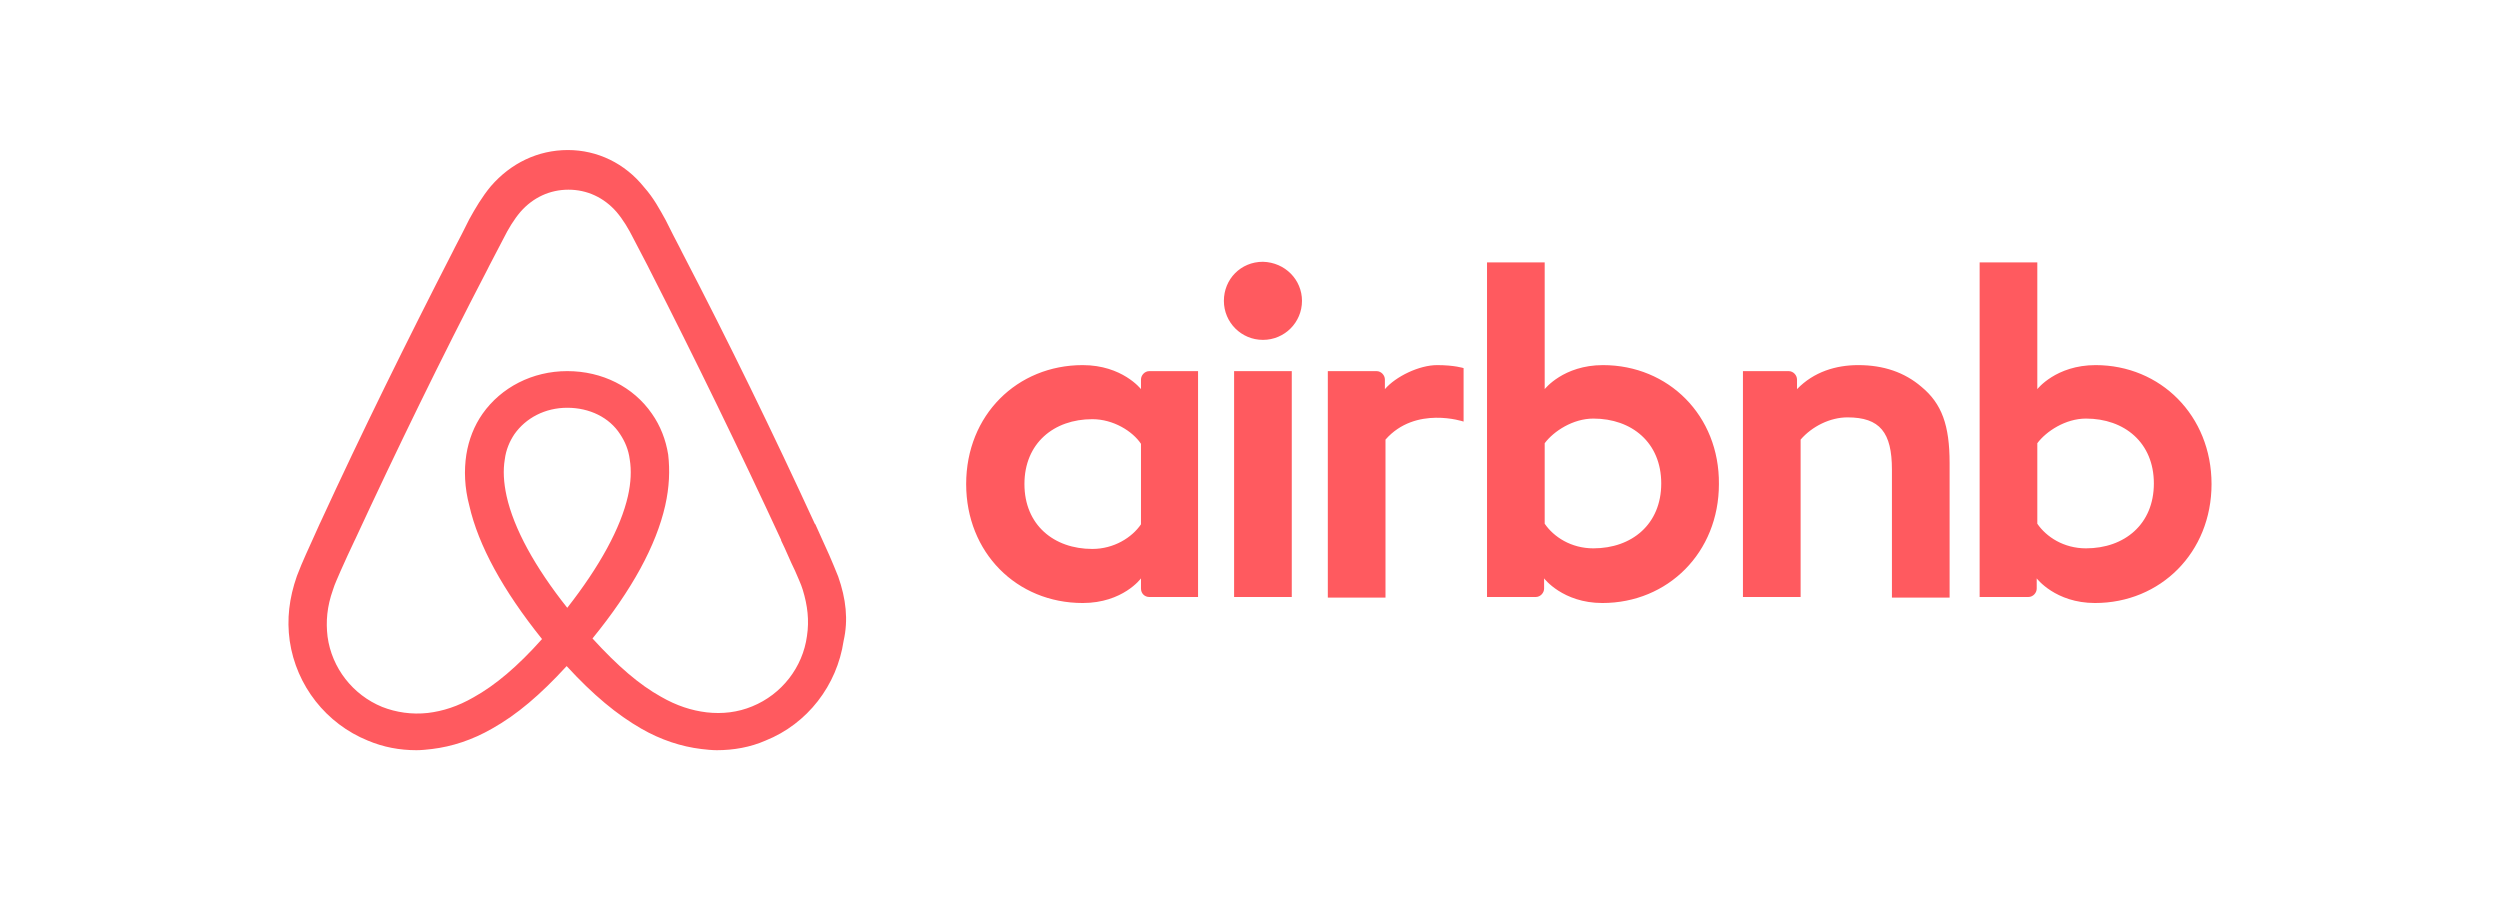
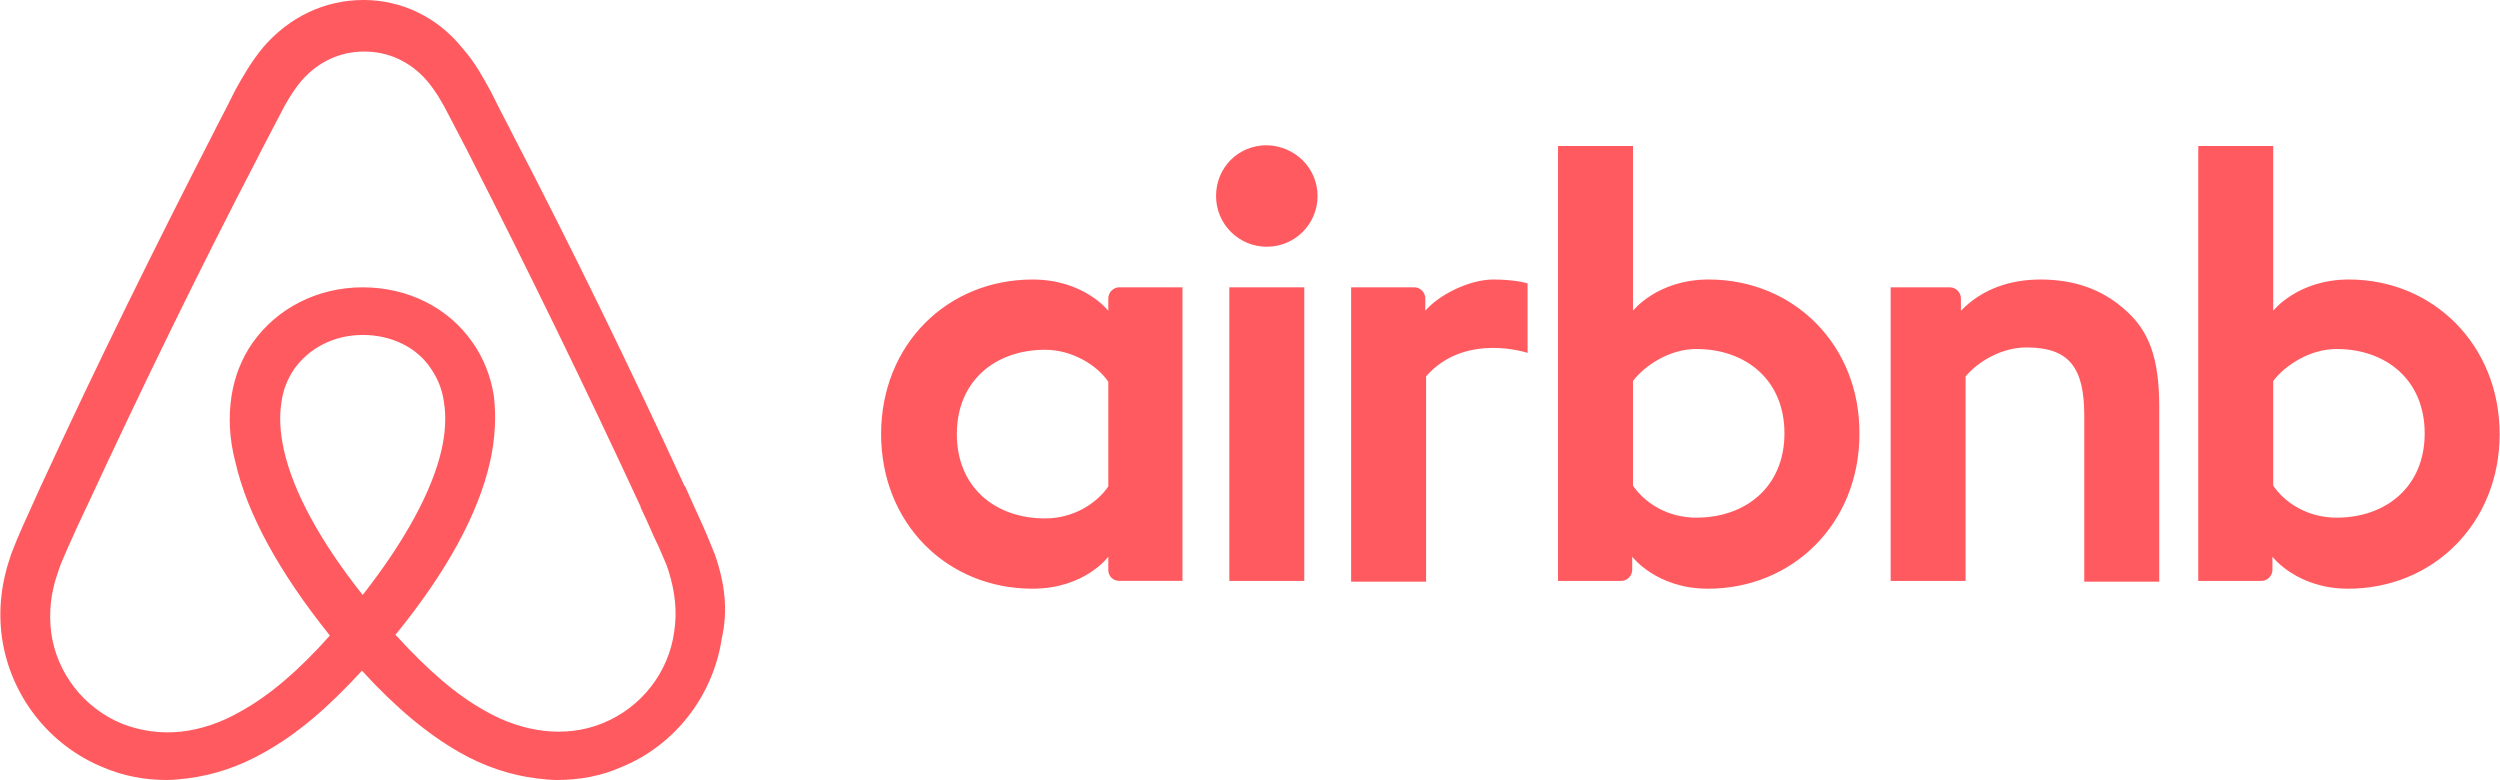
- <svg xmlns="http://www.w3.org/2000/svg" viewBox="-48.016 -24.975 416.141 149.85">
-   <path d="M168.708 25.1c0 3.6-2.9 6.5-6.5 6.5s-6.5-2.9-6.5-6.5 2.8-6.5 6.5-6.5c3.7.1 6.5 3 6.5 6.5zm-26.8 13.1v1.6s-3.1-4-9.7-4c-10.9 0-19.4 8.3-19.4 19.8 0 11.4 8.4 19.8 19.4 19.8 6.7 0 9.7-4.1 9.7-4.1V73c0 .8.6 1.4 1.4 1.4h8.1V36.8h-8.1c-.8 0-1.4.7-1.4 1.4zm0 24.1c-1.5 2.2-4.5 4.1-8.1 4.1-6.4 0-11.3-4-11.3-10.8 0-6.8 4.9-10.8 11.3-10.8 3.5 0 6.7 2 8.1 4.1zm15.5-25.5h9.6v37.6h-9.6zm143.4-1c-6.6 0-9.7 4-9.7 4V18.7h-9.6v55.7h8.1c.8 0 1.4-.7 1.4-1.4v-1.7s3.1 4.1 9.7 4.1c10.9 0 19.4-8.4 19.4-19.8s-8.5-19.8-19.3-19.8zm-1.6 30.5c-3.7 0-6.6-1.9-8.1-4.1V48.8c1.5-2 4.7-4.1 8.1-4.1 6.4 0 11.3 4 11.3 10.8 0 6.8-4.9 10.8-11.3 10.8zm-22.7-14.2v22.4h-9.6V53.2c0-6.2-2-8.7-7.4-8.7-2.9 0-5.9 1.5-7.8 3.7v26.2h-9.6V36.8h7.6c.8 0 1.4.7 1.4 1.4v1.6c2.8-2.9 6.5-4 10.2-4 4.2 0 7.7 1.2 10.5 3.6 3.4 2.8 4.7 6.4 4.7 12.7zm-57.7-16.3c-6.6 0-9.7 4-9.7 4V18.7h-9.6v55.7h8.1c.8 0 1.4-.7 1.4-1.4v-1.7s3.1 4.1 9.7 4.1c10.9 0 19.4-8.4 19.4-19.8.1-11.4-8.4-19.8-19.3-19.8zm-1.6 30.5c-3.7 0-6.6-1.9-8.1-4.1V48.8c1.5-2 4.7-4.1 8.1-4.1 6.4 0 11.3 4 11.3 10.8 0 6.8-4.9 10.8-11.3 10.8zm-26-30.5c2.9 0 4.4.5 4.4.5v8.9s-8-2.7-13 3v26.3h-9.6V36.8h8.1c.8 0 1.4.7 1.4 1.4v1.6c1.8-2.1 5.7-4 8.7-4zm-99.7 35.2c-.5-1.2-1-2.5-1.5-3.6-.8-1.8-1.6-3.5-2.3-5.1l-.1-.1c-6.9-15-14.3-30.2-22.1-45.2l-.3-.6c-.8-1.5-1.6-3.1-2.4-4.7-1-1.8-2-3.7-3.6-5.5-3.2-4-7.8-6.2-12.7-6.2-5 0-9.5 2.2-12.8 6-1.5 1.8-2.6 3.7-3.6 5.5-.8 1.6-1.6 3.2-2.4 4.7l-.3.6c-7.7 15-15.2 30.2-22.1 45.2l-.1.2c-.7 1.6-1.5 3.3-2.3 5.1-.5 1.1-1 2.3-1.5 3.6-1.3 3.7-1.7 7.2-1.2 10.8 1.1 7.5 6.1 13.8 13 16.6 2.6 1.1 5.3 1.6 8.1 1.6.8 0 1.8-.1 2.6-.2 3.3-.4 6.7-1.5 10-3.4 4.1-2.3 8-5.6 12.4-10.4 4.4 4.8 8.4 8.1 12.4 10.4 3.3 1.9 6.7 3 10 3.4.8.1 1.8.2 2.6.2 2.8 0 5.6-.5 8.1-1.6 7-2.8 11.9-9.2 13-16.6.8-3.5.4-7-.9-10.7zm-45.1 5.2c-5.4-6.8-8.9-13.2-10.1-18.6-.5-2.3-.6-4.3-.3-6.1.2-1.6.8-3 1.6-4.2 1.9-2.7 5.1-4.4 8.8-4.4 3.7 0 7 1.6 8.8 4.4.8 1.2 1.4 2.6 1.6 4.2.3 1.8.2 3.9-.3 6.1-1.2 5.3-4.7 11.7-10.1 18.6zm39.9 4.7c-.7 5.2-4.2 9.7-9.1 11.7-2.4 1-5 1.3-7.6 1-2.5-.3-5-1.1-7.6-2.6-3.6-2-7.2-5.1-11.4-9.7 6.6-8.1 10.6-15.5 12.1-22.1.7-3.1.8-5.9.5-8.5-.4-2.5-1.3-4.8-2.7-6.8-3.1-4.5-8.3-7.1-14.1-7.1-5.8 0-11 2.7-14.1 7.1-1.4 2-2.3 4.3-2.7 6.8-.4 2.6-.3 5.5.5 8.5 1.5 6.6 5.6 14.1 12.1 22.2-4.1 4.6-7.8 7.7-11.4 9.7-2.6 1.5-5.1 2.3-7.6 2.6-2.7.3-5.3-.1-7.6-1-4.9-2-8.4-6.5-9.1-11.7-.3-2.5-.1-5 .9-7.8.3-1 .8-2 1.3-3.2.7-1.6 1.5-3.3 2.3-5l.1-.2c6.9-14.9 14.3-30.1 22-44.9l.3-.6c.8-1.5 1.6-3.1 2.4-4.6.8-1.6 1.7-3.1 2.8-4.4 2.1-2.4 4.9-3.7 8-3.7 3.1 0 5.9 1.3 8 3.7 1.1 1.3 2 2.8 2.8 4.4.8 1.5 1.6 3.1 2.4 4.6l.3.6c7.6 14.9 15 30.1 21.9 45v.1c.8 1.6 1.5 3.4 2.3 5 .5 1.2 1 2.2 1.3 3.2.8 2.6 1.1 5.1.7 7.7z" fill="#FF5A5F" />
+ <svg xmlns="http://www.w3.org/2000/svg" width="2500" height="780" viewBox="329.775 439.999 320.426 100.002">
+   <path d="M498.65 465.125c0 3.604-2.904 6.506-6.508 6.506s-6.506-2.902-6.506-6.506 2.803-6.506 6.506-6.506c3.706.1 6.508 3.003 6.508 6.506zm-26.828 13.114v1.602s-3.102-4.006-9.709-4.006c-10.91 0-19.42 8.309-19.42 19.82 0 11.412 8.41 19.82 19.42 19.82 6.707 0 9.709-4.104 9.709-4.104v1.701c0 .801.602 1.4 1.402 1.4h8.107v-37.639h-8.107c-.8.003-1.402.705-1.402 1.406zm0 24.123c-1.5 2.203-4.504 4.105-8.107 4.105-6.406 0-11.312-4.004-11.312-10.812 0-6.807 4.906-10.811 11.312-10.811 3.504 0 6.707 2.002 8.107 4.104v13.414zm15.516-25.526h9.609v37.639h-9.609v-37.639zm143.545-1.002c-6.607 0-9.711 4.006-9.711 4.006v-21.121h-9.609v55.756h8.109c.801 0 1.4-.701 1.4-1.402v-1.701s3.104 4.104 9.709 4.104c10.912 0 19.42-8.406 19.42-19.818s-8.508-19.824-19.318-19.824zm-1.602 30.532c-3.705 0-6.607-1.9-8.109-4.104v-13.414c1.502-2.002 4.705-4.104 8.109-4.104 6.406 0 11.311 4.004 11.311 10.811s-4.904 10.811-11.311 10.811zm-22.722-14.213v22.422h-9.611v-21.322c0-6.205-2.002-8.709-7.404-8.709-2.902 0-5.906 1.502-7.811 3.705v26.227h-9.607v-37.639h7.605c.801 0 1.402.701 1.402 1.402v1.602c2.803-2.904 6.506-4.006 10.209-4.006 4.205 0 7.709 1.203 10.512 3.605 3.402 2.803 4.705 6.406 4.705 12.713zm-57.76-16.319c-6.605 0-9.709 4.006-9.709 4.006v-21.121h-9.609v55.756h8.107c.801 0 1.402-.701 1.402-1.402v-1.701s3.104 4.104 9.709 4.104c10.912 0 19.42-8.406 19.42-19.818.1-11.413-8.408-19.824-19.32-19.824zm-1.602 30.532c-3.703 0-6.605-1.9-8.107-4.104v-13.414c1.502-2.002 4.705-4.104 8.107-4.104 6.408 0 11.312 4.004 11.312 10.811s-4.904 10.811-11.312 10.811zm-26.025-30.532c2.902 0 4.404.502 4.404.502v8.908s-8.008-2.703-13.012 3.004v26.326h-9.611v-37.738h8.109c.801 0 1.4.701 1.4 1.402v1.602c1.804-2.103 5.708-4.006 8.71-4.006zm-99.799 35.237c-.5-1.201-1.001-2.502-1.501-3.604-.802-1.801-1.603-3.504-2.302-5.105l-.1-.1c-6.908-15.016-14.314-30.23-22.123-45.244l-.3-.602a196.953 196.953 0 0 1-2.401-4.705c-1.002-1.803-2.002-3.703-3.604-5.506-3.203-4.004-7.808-6.207-12.712-6.207-5.006 0-9.51 2.203-12.812 6.006-1.502 1.801-2.604 3.703-3.604 5.506a217.271 217.271 0 0 1-2.401 4.705l-.301.602c-7.708 15.014-15.215 30.229-22.122 45.244l-.101.199c-.7 1.604-1.502 3.305-2.303 5.105-.5 1.102-1 2.303-1.5 3.604-1.302 3.703-1.703 7.207-1.201 10.812 1.101 7.508 6.105 13.812 13.013 16.617 2.603 1.102 5.306 1.602 8.108 1.602.801 0 1.801-.1 2.603-.201 3.304-.4 6.707-1.5 10.011-3.402 4.104-2.303 8.008-5.605 12.412-10.41 4.404 4.805 8.408 8.107 12.412 10.41 3.305 1.902 6.707 3.002 10.01 3.402.801.102 1.803.201 2.604.201 2.803 0 5.605-.5 8.107-1.602 7.008-2.805 11.912-9.209 13.014-16.617.795-3.503.395-7.005-.906-10.71zm-45.144 5.205c-5.406-6.807-8.91-13.213-10.11-18.617-.5-2.303-.601-4.305-.3-6.107.199-1.602.801-3.004 1.602-4.205 1.902-2.701 5.105-4.404 8.809-4.404 3.705 0 7.008 1.602 8.81 4.404.801 1.201 1.401 2.604 1.603 4.205.299 1.803.199 3.904-.301 6.107-1.205 5.304-4.709 11.711-10.113 18.617zm39.938 4.705c-.7 5.205-4.204 9.711-9.108 11.713-2.402 1-5.006 1.301-7.607 1-2.502-.301-5.006-1.102-7.607-2.602-3.604-2.004-7.207-5.105-11.412-9.711 6.606-8.107 10.61-15.516 12.112-22.121.701-3.104.802-5.906.5-8.51-.399-2.502-1.301-4.805-2.702-6.807-3.105-4.506-8.311-7.107-14.115-7.107s-11.01 2.703-14.113 7.107c-1.401 2.002-2.303 4.305-2.703 6.807-.4 2.604-.301 5.506.5 8.51 1.501 6.605 5.605 14.113 12.111 22.221-4.104 4.605-7.808 7.709-11.412 9.711-2.603 1.502-5.104 2.303-7.606 2.602-2.702.301-5.306-.1-7.608-1-4.904-2.002-8.408-6.508-9.108-11.713-.3-2.502-.101-5.004.901-7.807.299-1.002.801-2.002 1.301-3.203.701-1.602 1.5-3.305 2.302-5.006l.101-.199c6.906-14.916 14.313-30.131 22.021-44.945l.3-.602c.802-1.5 1.603-3.102 2.403-4.604.801-1.602 1.701-3.104 2.803-4.406 2.102-2.4 4.904-3.703 8.008-3.703s5.906 1.303 8.008 3.703c1.102 1.305 2.002 2.807 2.803 4.406.802 1.502 1.603 3.104 2.402 4.604l.301.602a1325.424 1325.424 0 0 1 21.922 45.045v.1c.802 1.604 1.502 3.404 2.303 5.008.5 1.199 1.001 2.199 1.301 3.201.799 2.6 1.099 5.104.698 7.706z" fill="#ff5a5f" />
</svg>
